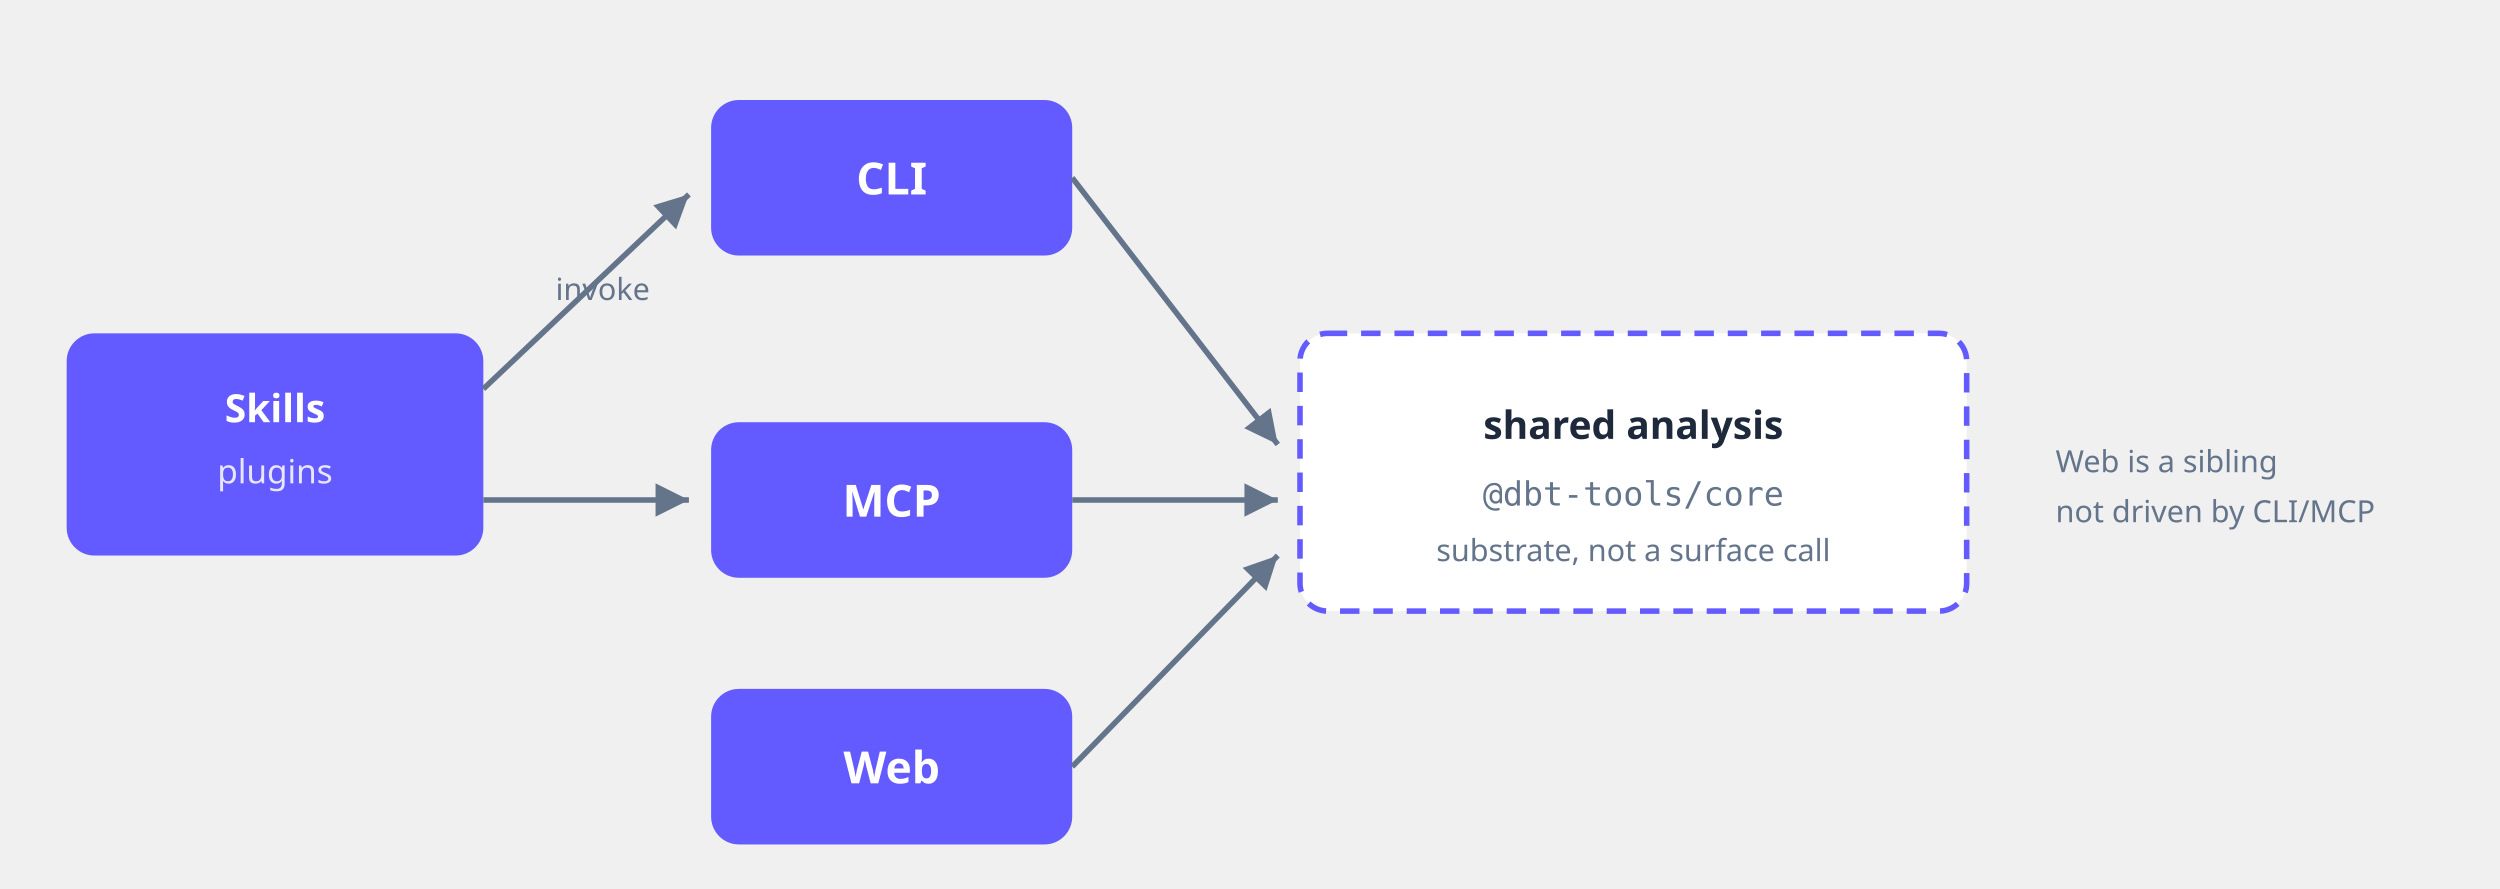
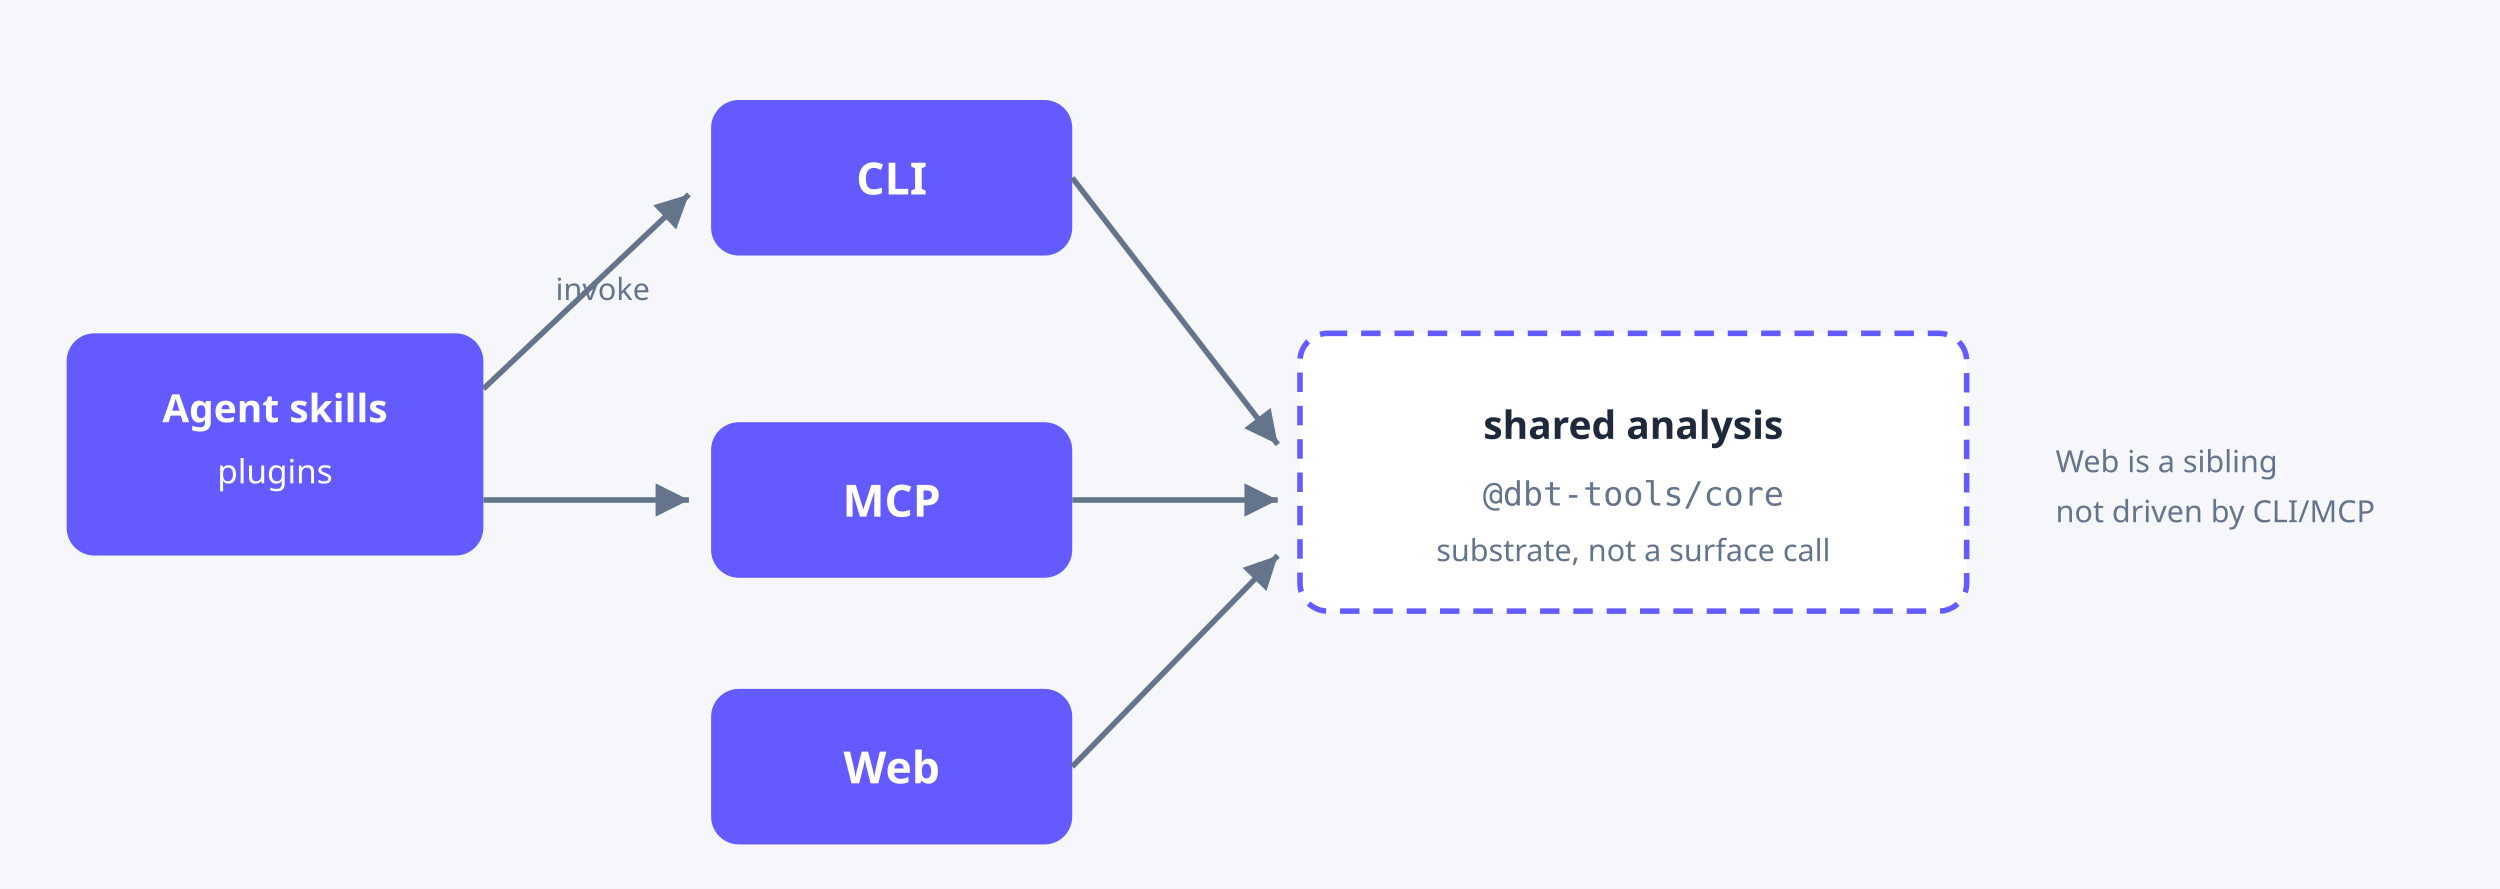
- <svg xmlns="http://www.w3.org/2000/svg" viewBox="0 0 900 320" role="img" aria-label="skills invoke CLI or MCP; Web, CLI, and MCP each use the shared analysis library; Web is not driven by CLI or MCP.">
+ <svg xmlns="http://www.w3.org/2000/svg" viewBox="0 0 900 320" role="img" aria-label="agent skills invoke CLI or MCP; Web, CLI, and MCP each use the shared analysis library; Web is not driven by CLI or MCP.">
  <defs>
    <marker id="arrow" markerWidth="8" markerHeight="8" refX="6" refY="3" orient="auto">
      <path d="M0,0 L6,3 L0,6 Z" fill="#64748B" />
    </marker>
  </defs>
+   <rect width="900" height="320" fill="#F6F7FB" />
  <rect x="24" y="120" width="150" height="80" rx="10" fill="#635BFF" />
-   <text x="99" y="152" text-anchor="middle" fill="#FFFFFF" font-family="system-ui, sans-serif" font-size="14" font-weight="600">Skills</text>
-   <text x="99" y="174" text-anchor="middle" fill="#E8E6FF" font-family="system-ui, sans-serif" font-size="12">plugins</text>
+   <text x="99" y="152" text-anchor="middle" fill="#FFFFFF" font-family="system-ui, sans-serif" font-size="14" font-weight="600">Agent skills</text>
+   <text x="99" y="174" text-anchor="middle" fill="#FFFFFF" font-family="system-ui, sans-serif" font-size="12">plugins</text>
  <line x1="174" y1="140" x2="248" y2="70" stroke="#64748B" stroke-width="2" marker-end="url(#arrow)" />
  <line x1="174" y1="180" x2="248" y2="180" stroke="#64748B" stroke-width="2" marker-end="url(#arrow)" />
  <text x="200" y="108" fill="#64748B" font-family="system-ui, sans-serif" font-size="11">invoke</text>
  <rect x="256" y="36" width="130" height="56" rx="10" fill="#635BFF" />
  <text x="321" y="70" text-anchor="middle" fill="#FFFFFF" font-family="system-ui, sans-serif" font-size="16" font-weight="600">CLI</text>
  <rect x="256" y="152" width="130" height="56" rx="10" fill="#635BFF" />
  <text x="321" y="186" text-anchor="middle" fill="#FFFFFF" font-family="system-ui, sans-serif" font-size="16" font-weight="600">MCP</text>
  <rect x="256" y="248" width="130" height="56" rx="10" fill="#635BFF" />
  <text x="321" y="282" text-anchor="middle" fill="#FFFFFF" font-family="system-ui, sans-serif" font-size="16" font-weight="600">Web</text>
  <line x1="386" y1="64" x2="460" y2="160" stroke="#64748B" stroke-width="2" marker-end="url(#arrow)" />
  <line x1="386" y1="180" x2="460" y2="180" stroke="#64748B" stroke-width="2" marker-end="url(#arrow)" />
  <line x1="386" y1="276" x2="460" y2="200" stroke="#64748B" stroke-width="2" marker-end="url(#arrow)" />
  <rect x="468" y="120" width="240" height="100" rx="10" fill="#FFFFFF" stroke="#635BFF" stroke-width="2" stroke-dasharray="7 5" />
  <text x="588" y="158" text-anchor="middle" fill="#1E293B" font-family="system-ui, sans-serif" font-size="14" font-weight="600">shared analysis</text>
  <text x="588" y="182" text-anchor="middle" fill="#64748B" font-family="ui-monospace, monospace" font-size="12">@dbt-tools/core</text>
  <text x="588" y="202" text-anchor="middle" fill="#64748B" font-family="system-ui, sans-serif" font-size="11">substrate, not a surface call</text>
  <text x="740" y="170" fill="#64748B" font-family="system-ui, sans-serif" font-size="11">Web is a sibling</text>
  <text x="740" y="188" fill="#64748B" font-family="system-ui, sans-serif" font-size="11">not driven by CLI/MCP</text>
</svg>
